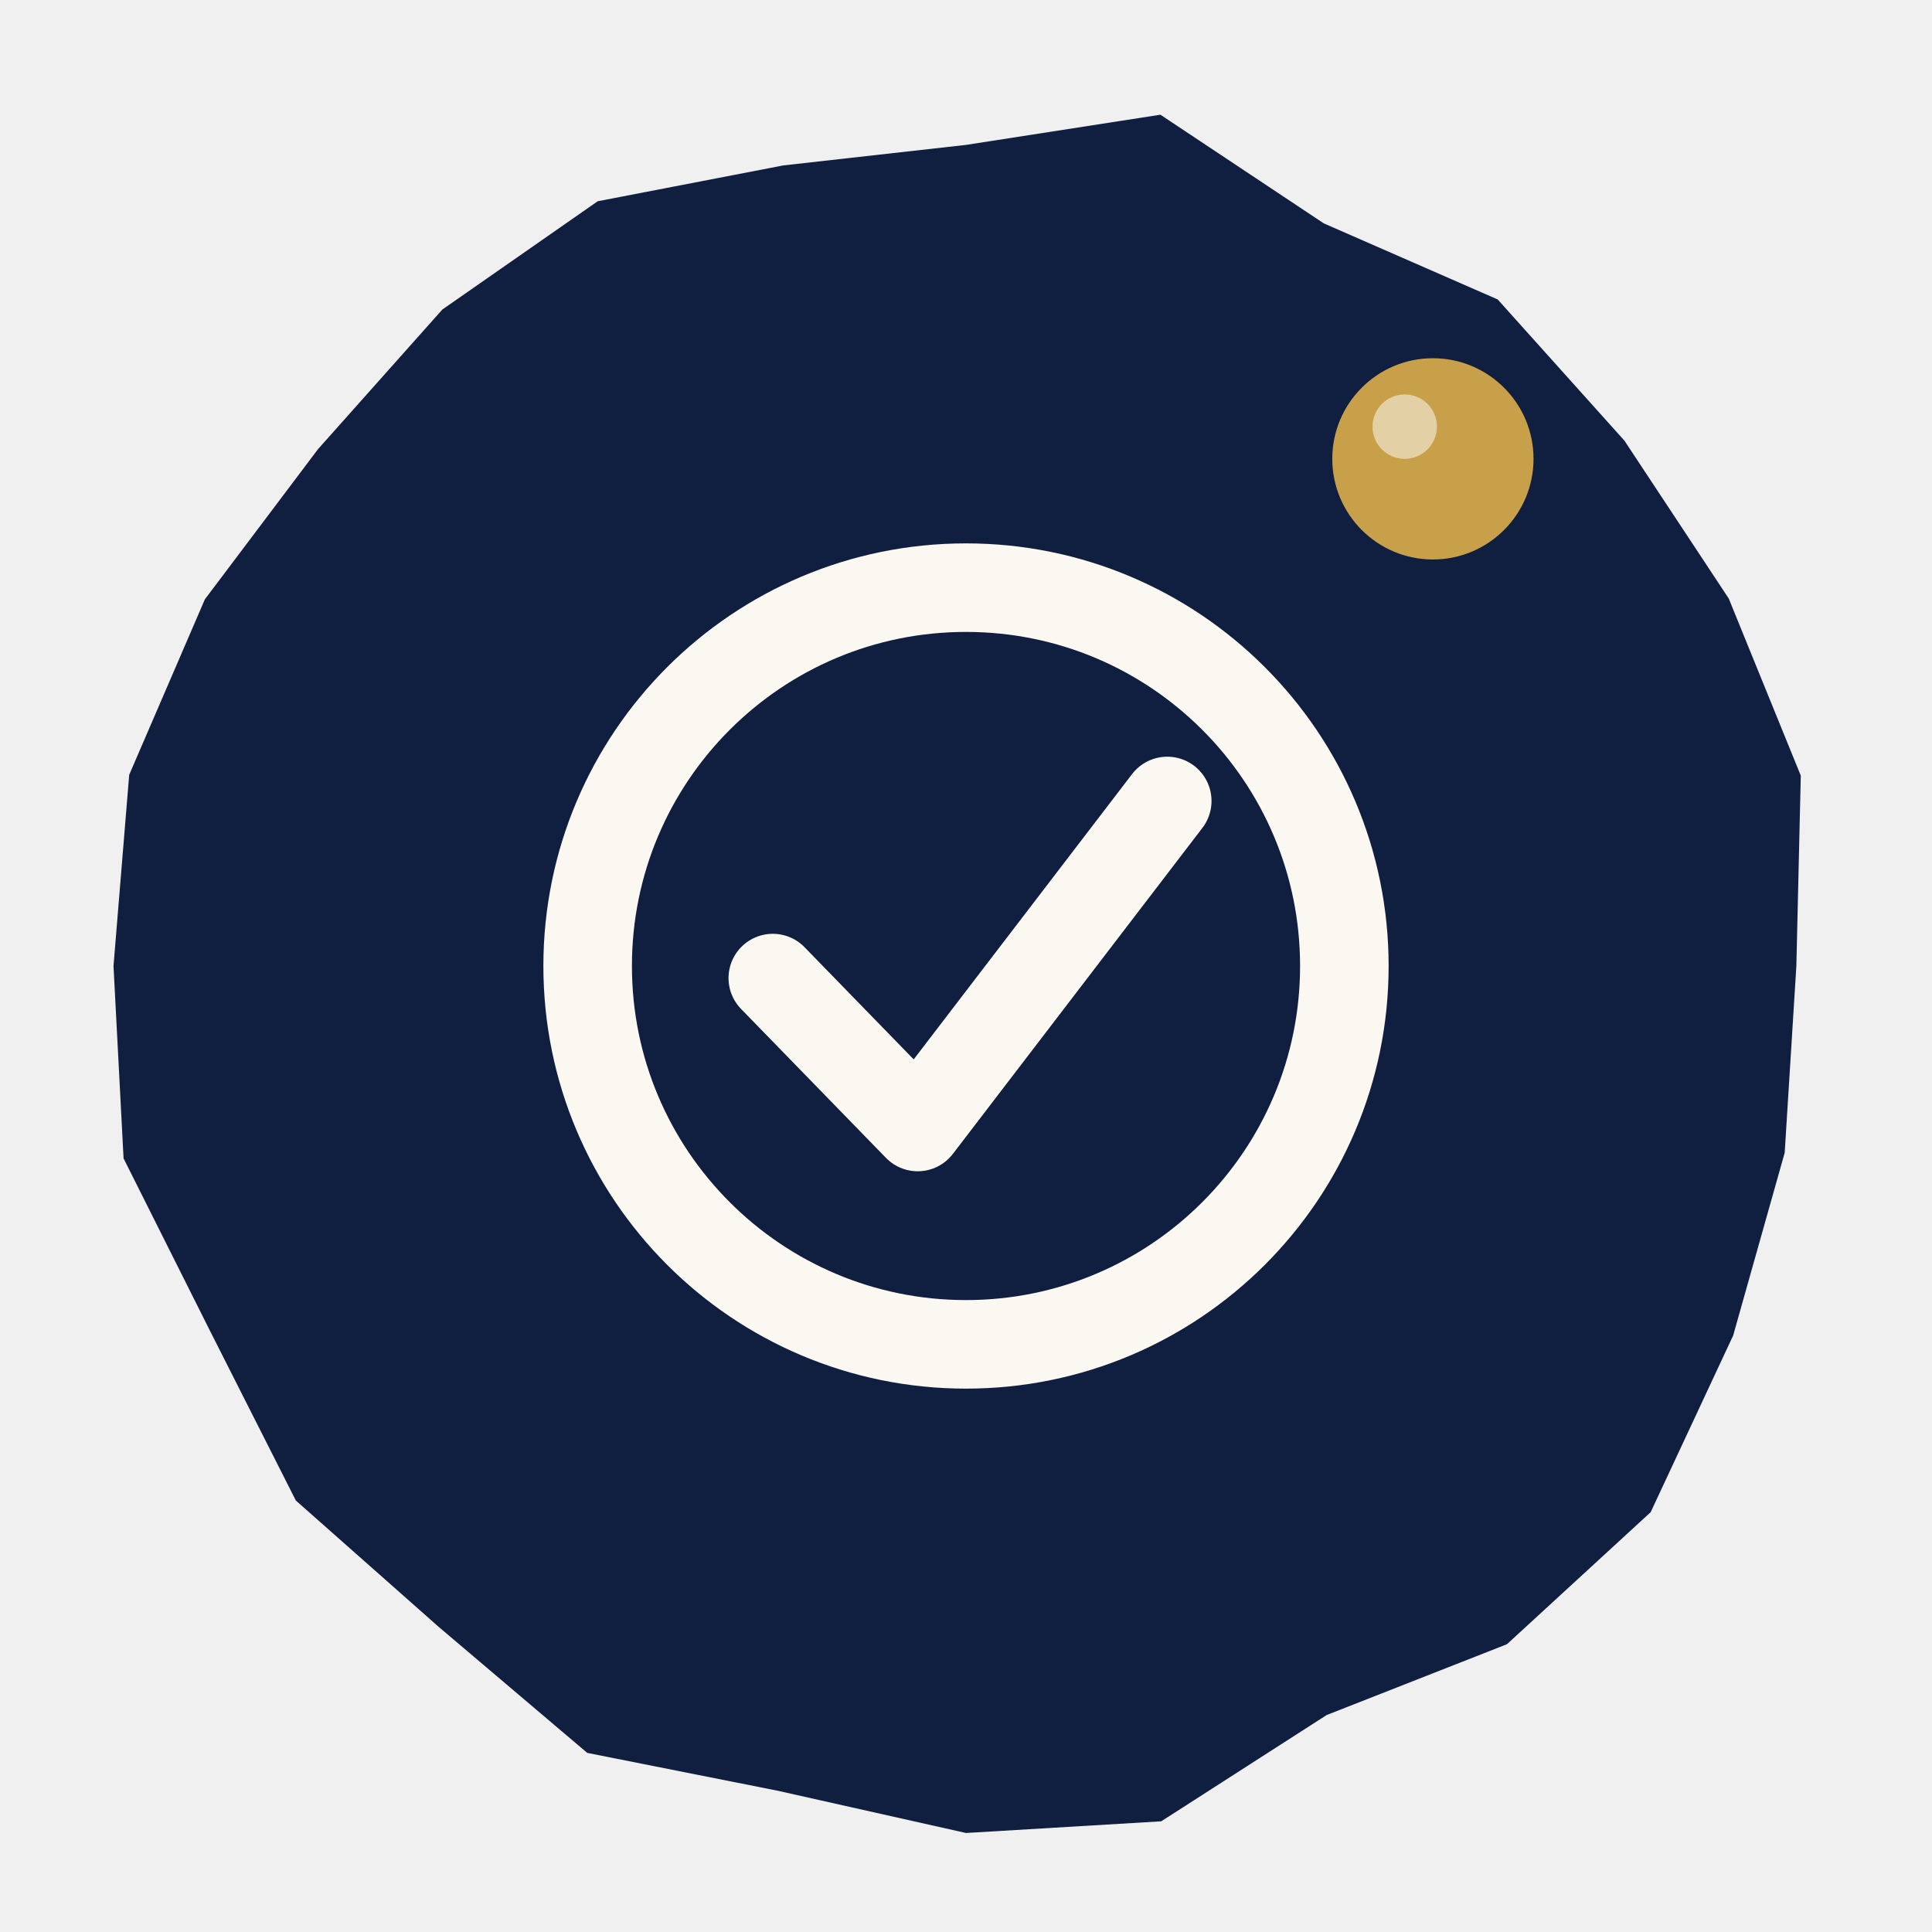
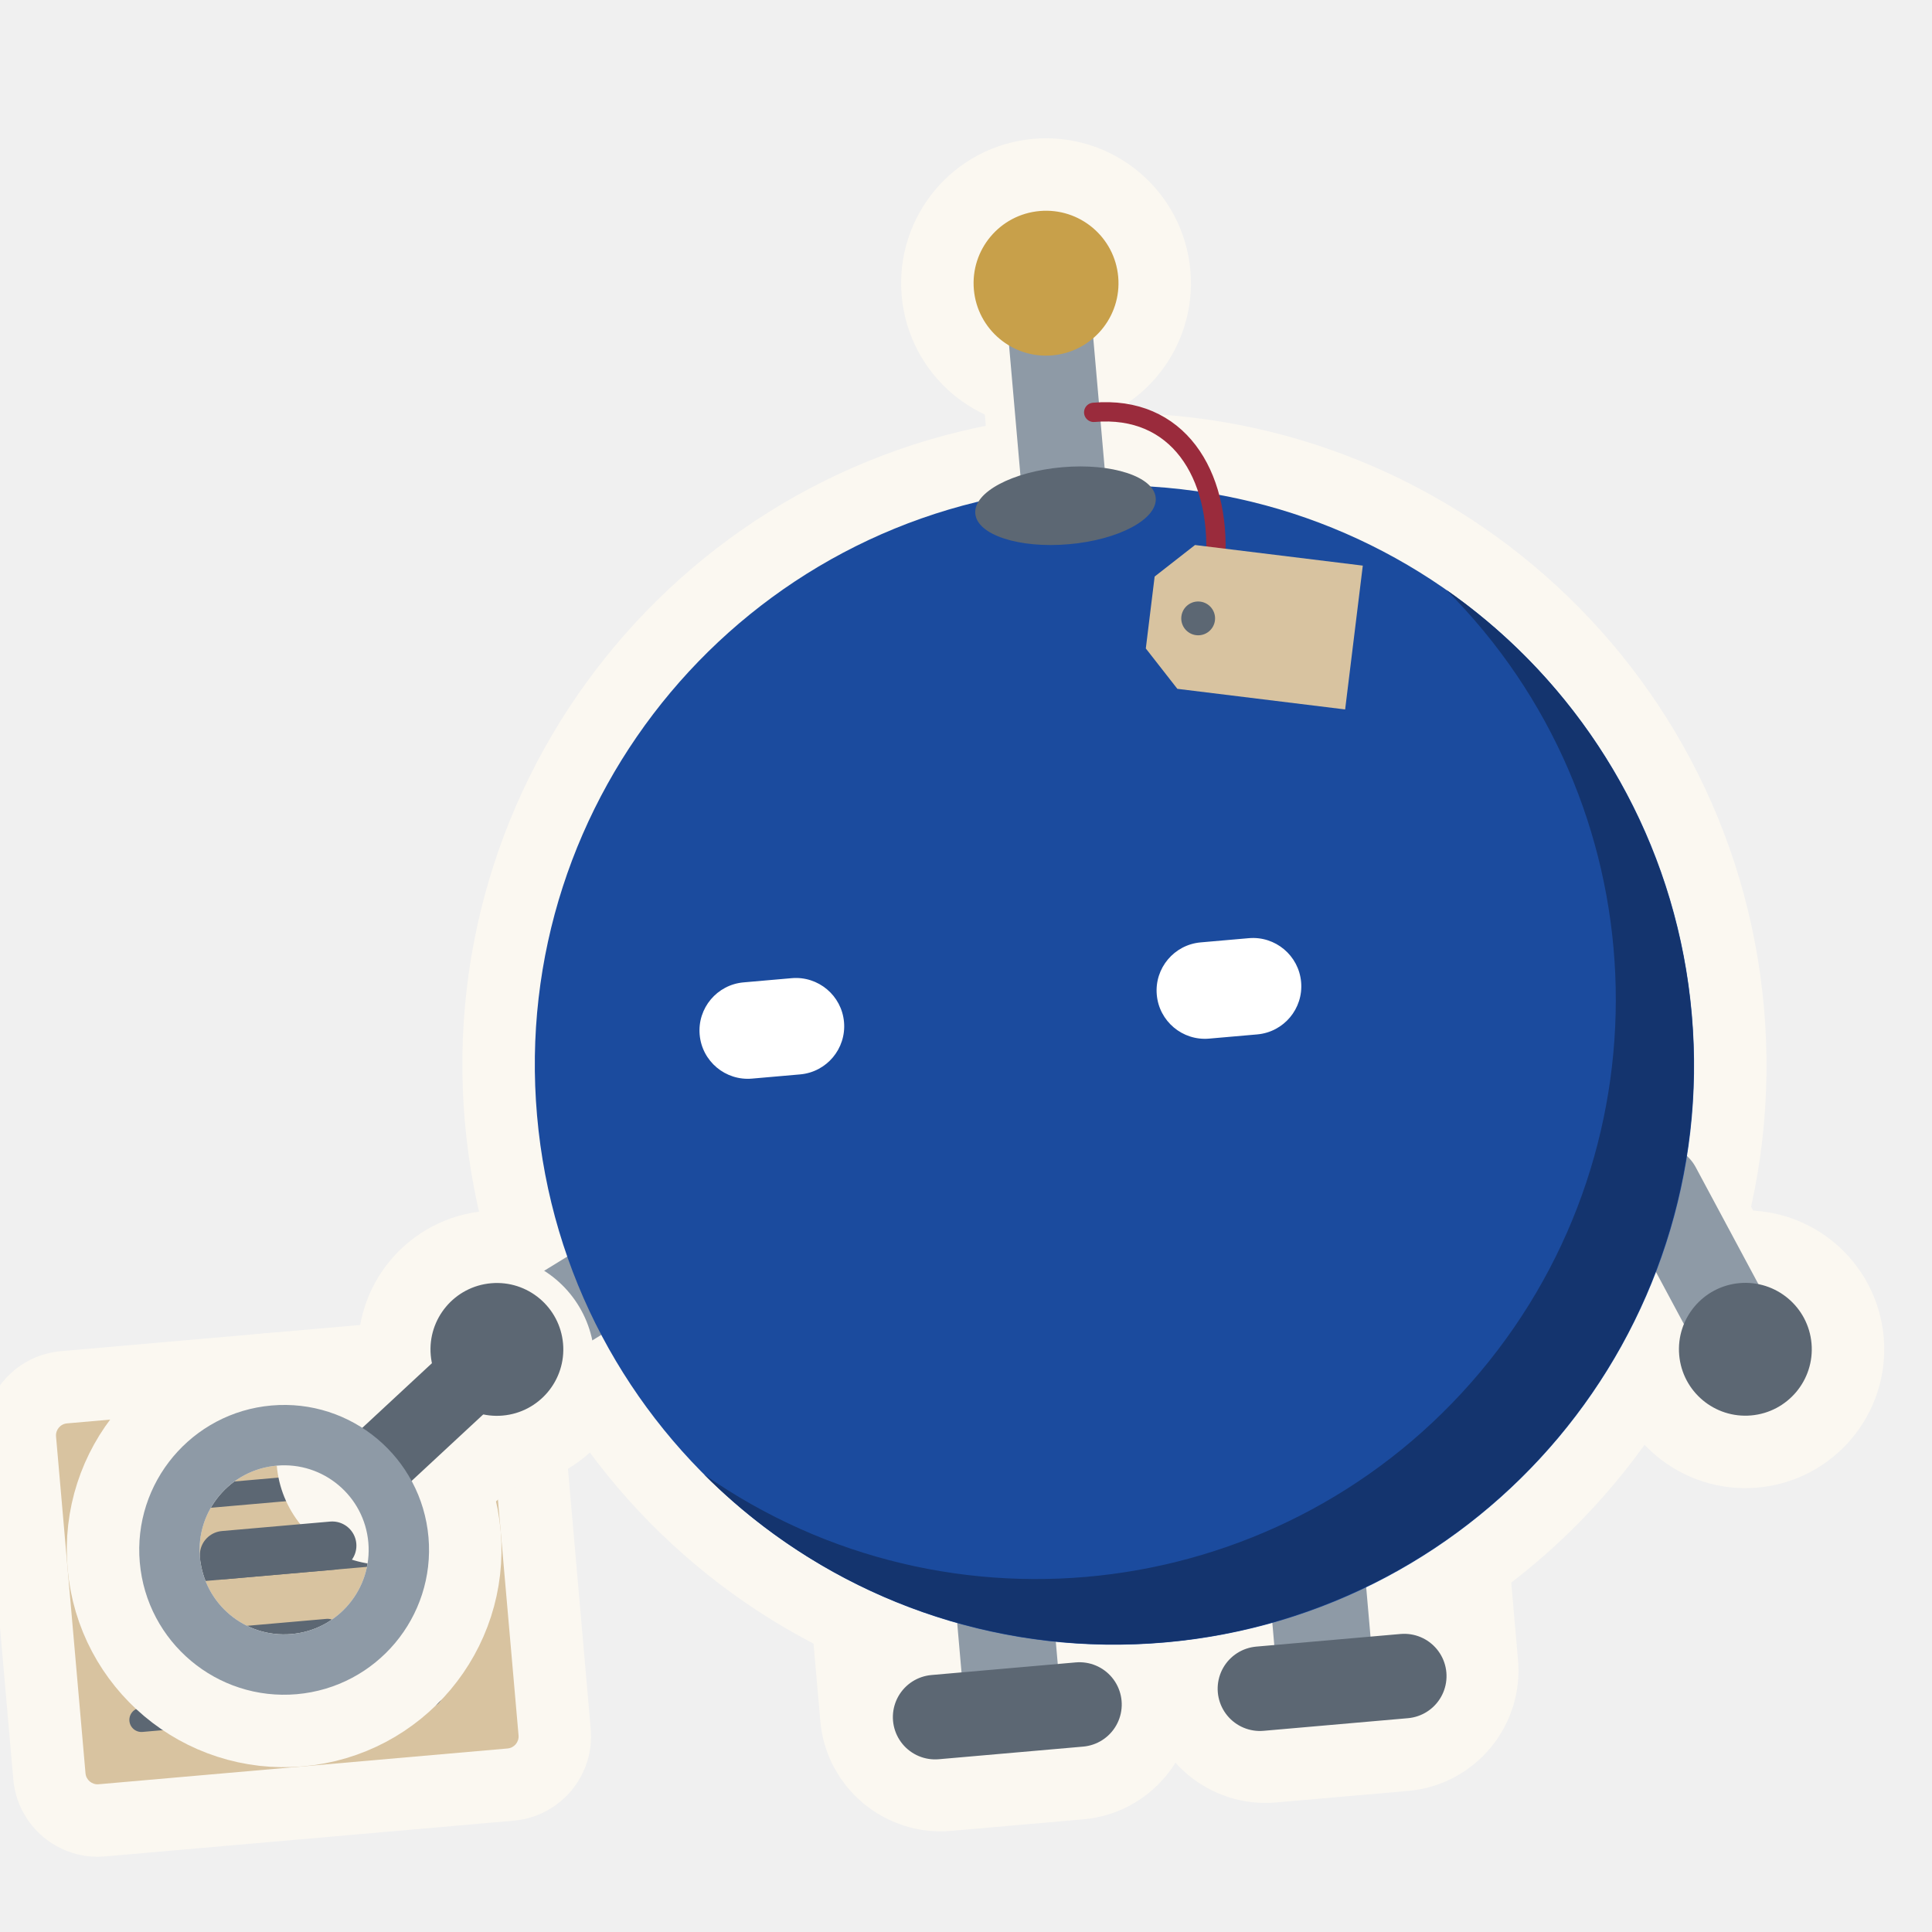
- <svg xmlns="http://www.w3.org/2000/svg" viewBox="0 0 48 48" width="48" height="48" role="presentation">
+ <svg xmlns="http://www.w3.org/2000/svg" viewBox="0 0 160 160" width="160" height="160" role="img">
  <style>
-     /* An img-embedded SVG gets a viewport equal to its rendered box, so this
-        matches the data-size="sm" bucket (48px and under) that module.css
-        names. Served as image/svg+xml it is parsed as strict XML, so this stays
-        in CDATA and free of raw angle brackets. */
-     @media (max-width: 48px) { .detail { display: none; } }
-   </style>
-   <path d="M24.00 3.60L28.83 2.85L32.89 5.55L37.21 7.44L40.36 10.95L42.95 14.87L44.74 19.27L44.63 24.00L44.34 28.64L43.06 33.18L41.01 37.57L37.44 40.85L32.96 42.61L28.85 45.25L24.00 45.54L19.32 44.49L14.59 43.55L10.90 40.42L7.35 37.28L5.21 33.05L3.07 28.78L2.82 24.00L3.21 19.25L5.09 14.89L7.90 11.16L10.99 7.69L14.85 5.00L19.46 4.11Z" fill="#101e3f" />
-   <g>
-     <circle cx="24" cy="24" r="9.4" fill="none" stroke="#fbf8f1" stroke-width="2.2" stroke-linecap="round" stroke-linejoin="round" />
-     <path d="M19.2 24.3 22.8 28 29 19.9" fill="none" stroke="#fbf8f1" stroke-width="2.2" stroke-linecap="round" stroke-linejoin="round" />
-   </g>
-   <g class="detail">
-     <circle cx="35.6" cy="11.4" r="2.5" fill="#c8a04a" />
-     <circle cx="34.9" cy="10.6" r="0.8" fill="#fbf8f1" opacity="0.55" />
+   /* An img-embedded SVG gets a viewport equal to its rendered box, so this
+      matches the data-size="sm" bucket (48px and under) that module.css
+      names. Served as image/svg+xml it is parsed as strict XML, so this stays
+      in CDATA and free of raw angle brackets. */
+   @media (max-width: 48px) { .detail { display: none; } }
+ </style>
+   <g transform="translate(37 12) rotate(-5 60 130)">
+     <g fill="#FBF8F1" stroke="#FBF8F1" stroke-width="12" stroke-linejoin="round" stroke-linecap="round">
+       <rect x="-30" y="98" width="36" height="30" rx="1" />
+     </g>
+     <rect x="-30" y="98" width="36" height="30" rx="1" fill="#D8C3A0" />
+     <g class="detail">
+       <path d="M-25 105h22M-25 111h26M-25 117h16M-25 123h24" stroke="#5C6773" stroke-width="2" stroke-linecap="round" />
+     </g>
+     <g fill="#FBF8F1" stroke="#FBF8F1" stroke-width="12" stroke-linejoin="round" stroke-linecap="round">
+       <circle cx="60" cy="76" r="48" />
+       <path d="M60 30V11" fill="none" />
+       <circle cx="60" cy="11" r="6" />
+       <path d="M17 90L7 95M104 90L110 104" fill="none" />
+       <circle cx="7" cy="95" r="5.5" />
+       <circle cx="110" cy="104" r="5.5" />
+       <rect x="37" y="112" width="19" height="20" rx="4" />
+       <rect x="64" y="112" width="19" height="20" rx="4" />
+     </g>
+     <path d="M17 90L7 95M104 90L110 104" stroke="#8E9AA6" stroke-width="7" stroke-linecap="round" />
+     <circle cx="7" cy="95" r="5.5" fill="#5C6773" />
+     <circle cx="110" cy="104" r="5.5" fill="#5C6773" />
+     <path d="M47 112v16M73 112v16" stroke="#8E9AA6" stroke-width="8" />
+     <path d="M40.5 128.5h12M67.5 128.5h12" stroke="#5C6773" stroke-width="7" stroke-linecap="round" />
+     <path d="M60 29V14" stroke="#8E9AA6" stroke-width="7" stroke-linecap="round" />
+     <circle cx="60" cy="11" r="6" fill="#C8A04A" />
+     <circle cx="60" cy="76" r="48" fill="#1B4B9E" />
+     <path d="M90.81 39.19A48 48 0 1 1 23.19 106.81A48 48 0 0 0 90.81 39.19Z" fill="#14346E" />
+     <g class="detail">
+       <ellipse cx="60" cy="29.5" rx="7.5" ry="3.2" fill="#5C6773" />
+     </g>
+     <g fill="#FFFFFF">
+       <rect x="26" y="66.5" width="12" height="8" rx="4" />
+       <rect x="64" y="66.5" width="12" height="8" rx="4" />
+     </g>
+     <g fill="none" stroke="#FBF8F1" stroke-linecap="round">
+       <circle cx="-12" cy="110" r="12.5" stroke-width="11" />
+       <path d="M-3 103L6 96" stroke-width="18" />
+     </g>
+     <g class="detail">
+       <path d="M-17 110h9" stroke="#5C6773" stroke-width="4" stroke-linecap="round" />
+     </g>
+     <path d="M-3 103L6 96" stroke="#5C6773" stroke-width="6" stroke-linecap="round" />
+     <circle cx="-12" cy="110" r="9.5" fill="none" stroke="#8E9AA6" stroke-width="5" />
+     <circle cx="7" cy="95" r="5.5" fill="#5C6773" />
+     <g class="detail">
+       <path d="M63 22C70 22 73 28 72 35" fill="none" stroke="#9A2B3C" stroke-width="1.6" stroke-linecap="round" />
+       <g transform="rotate(12 76 41)">
+         <path d="M69 35h14v12H69l-3-3v-6z" fill="#D8C3A0" />
+         <circle cx="70" cy="41" r="1.4" fill="#5C6773" />
+       </g>
+     </g>
  </g>
</svg>
